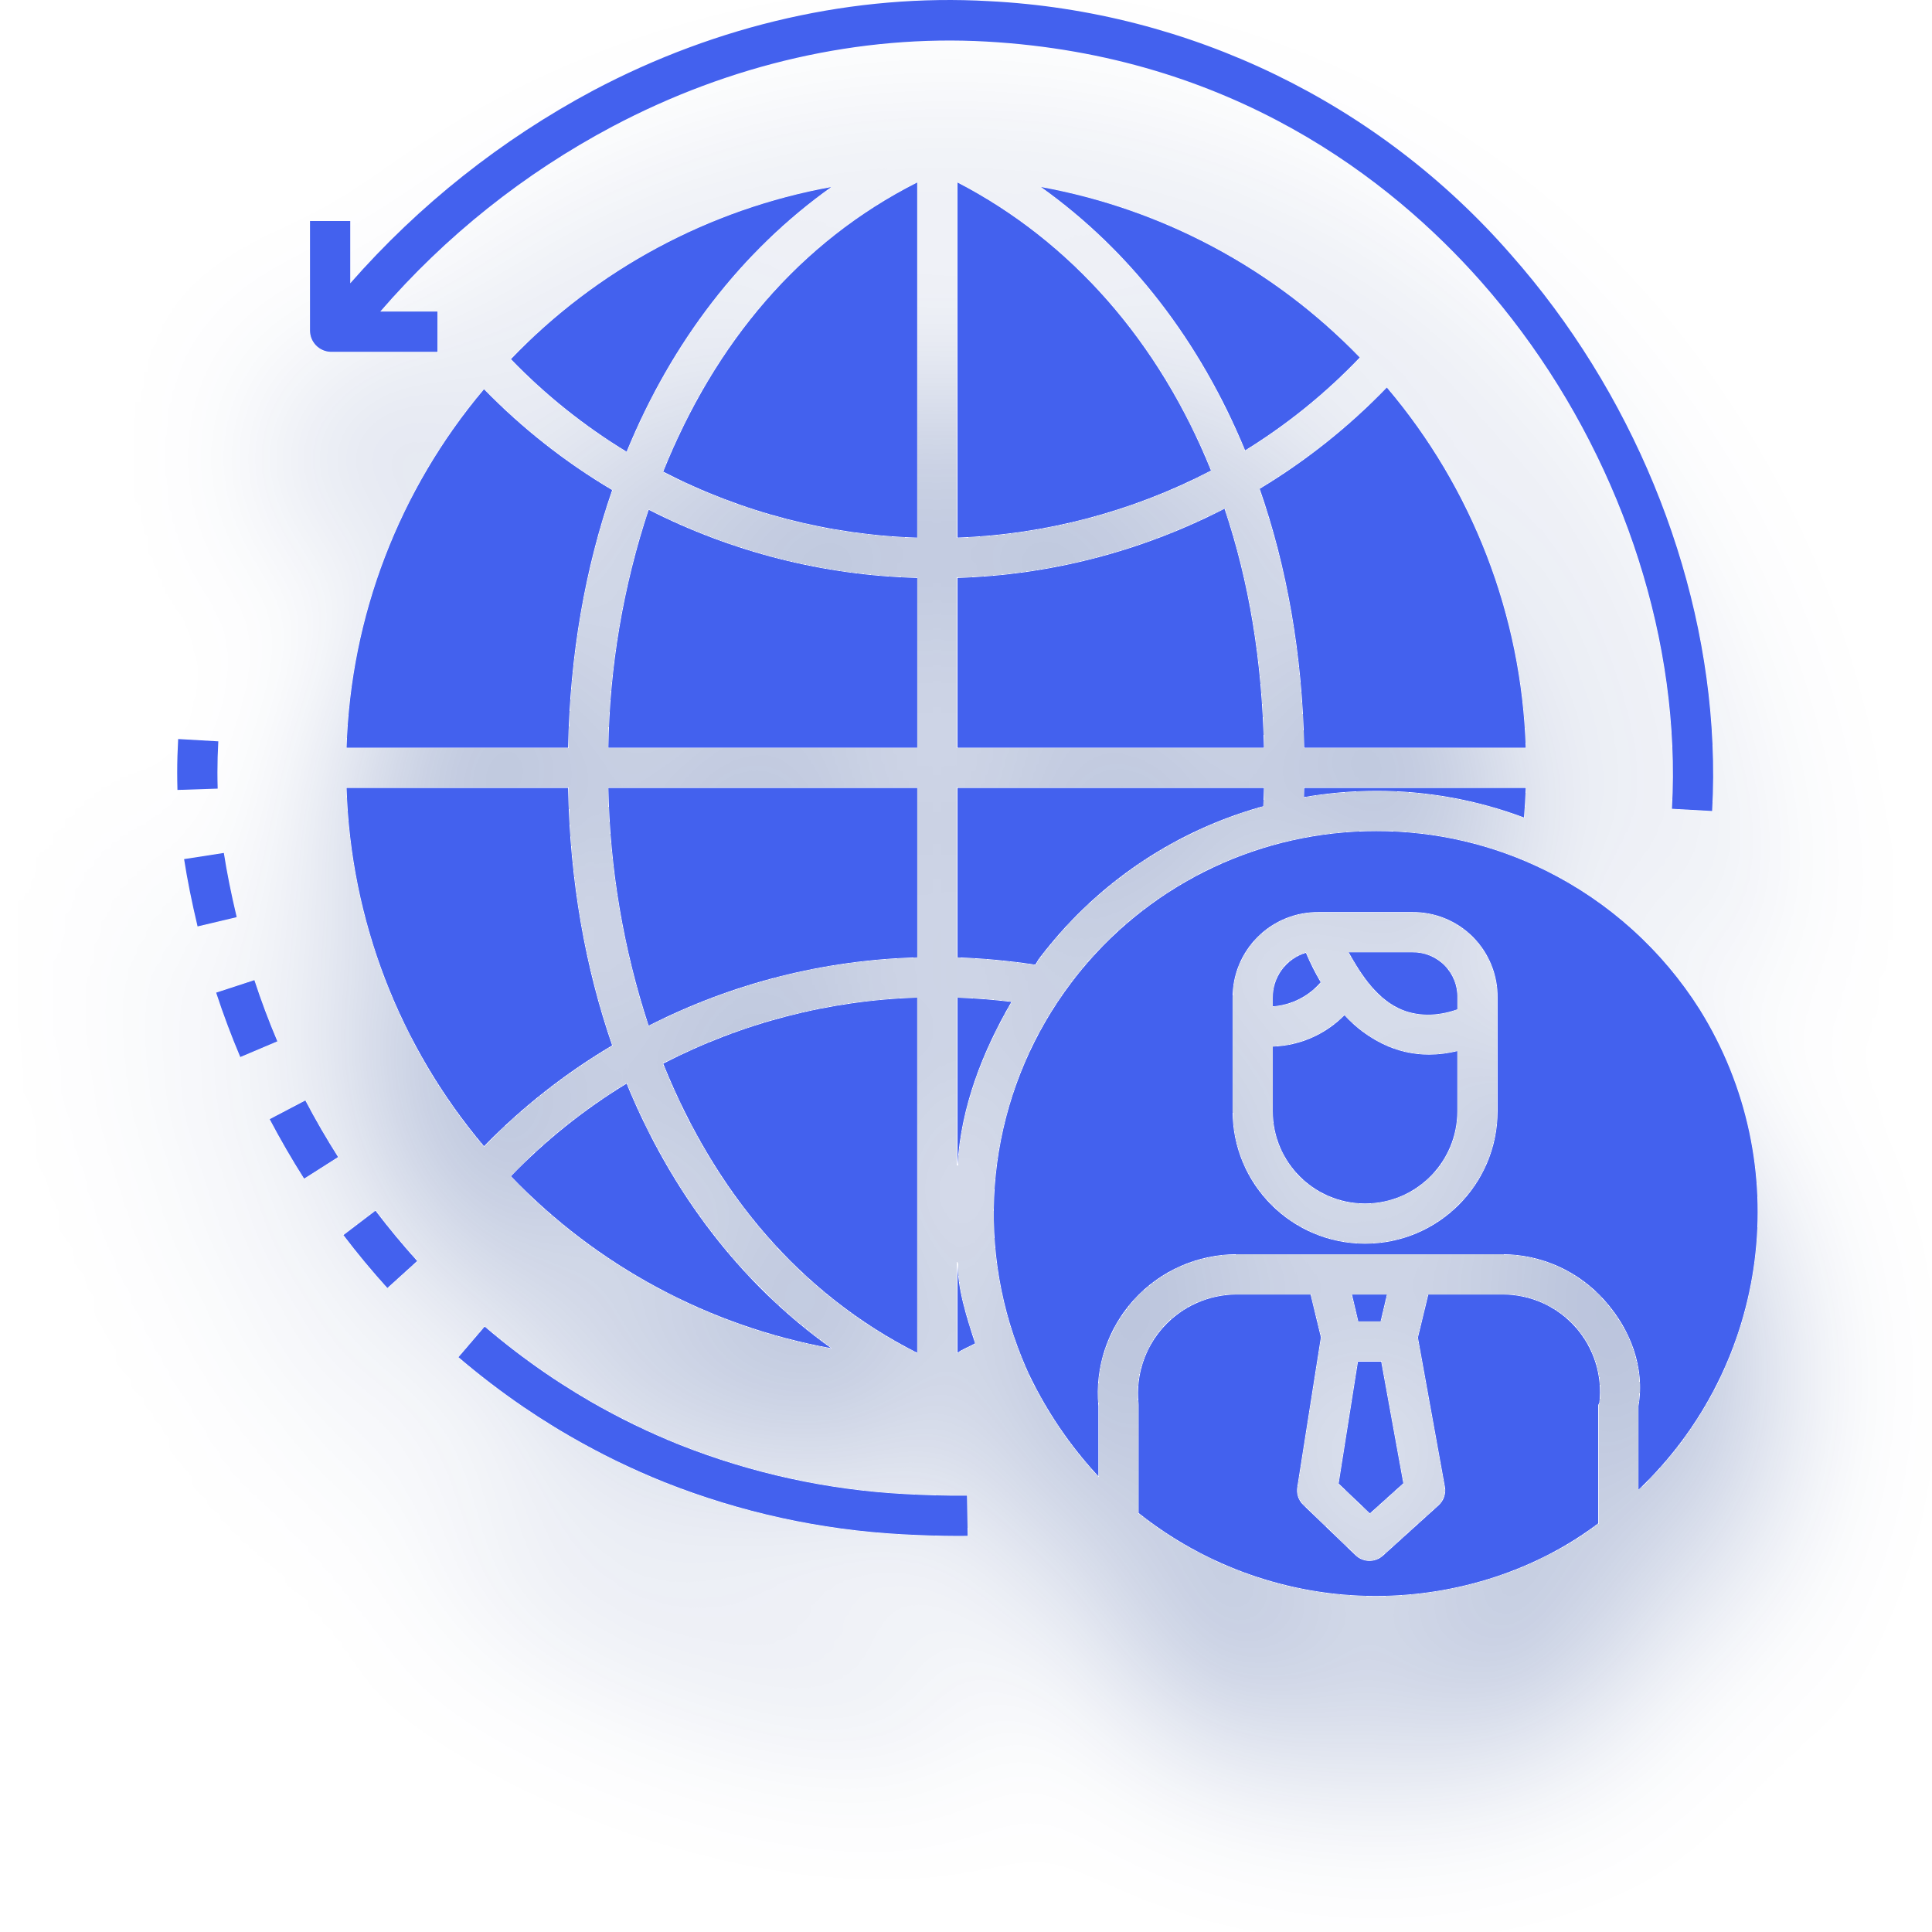
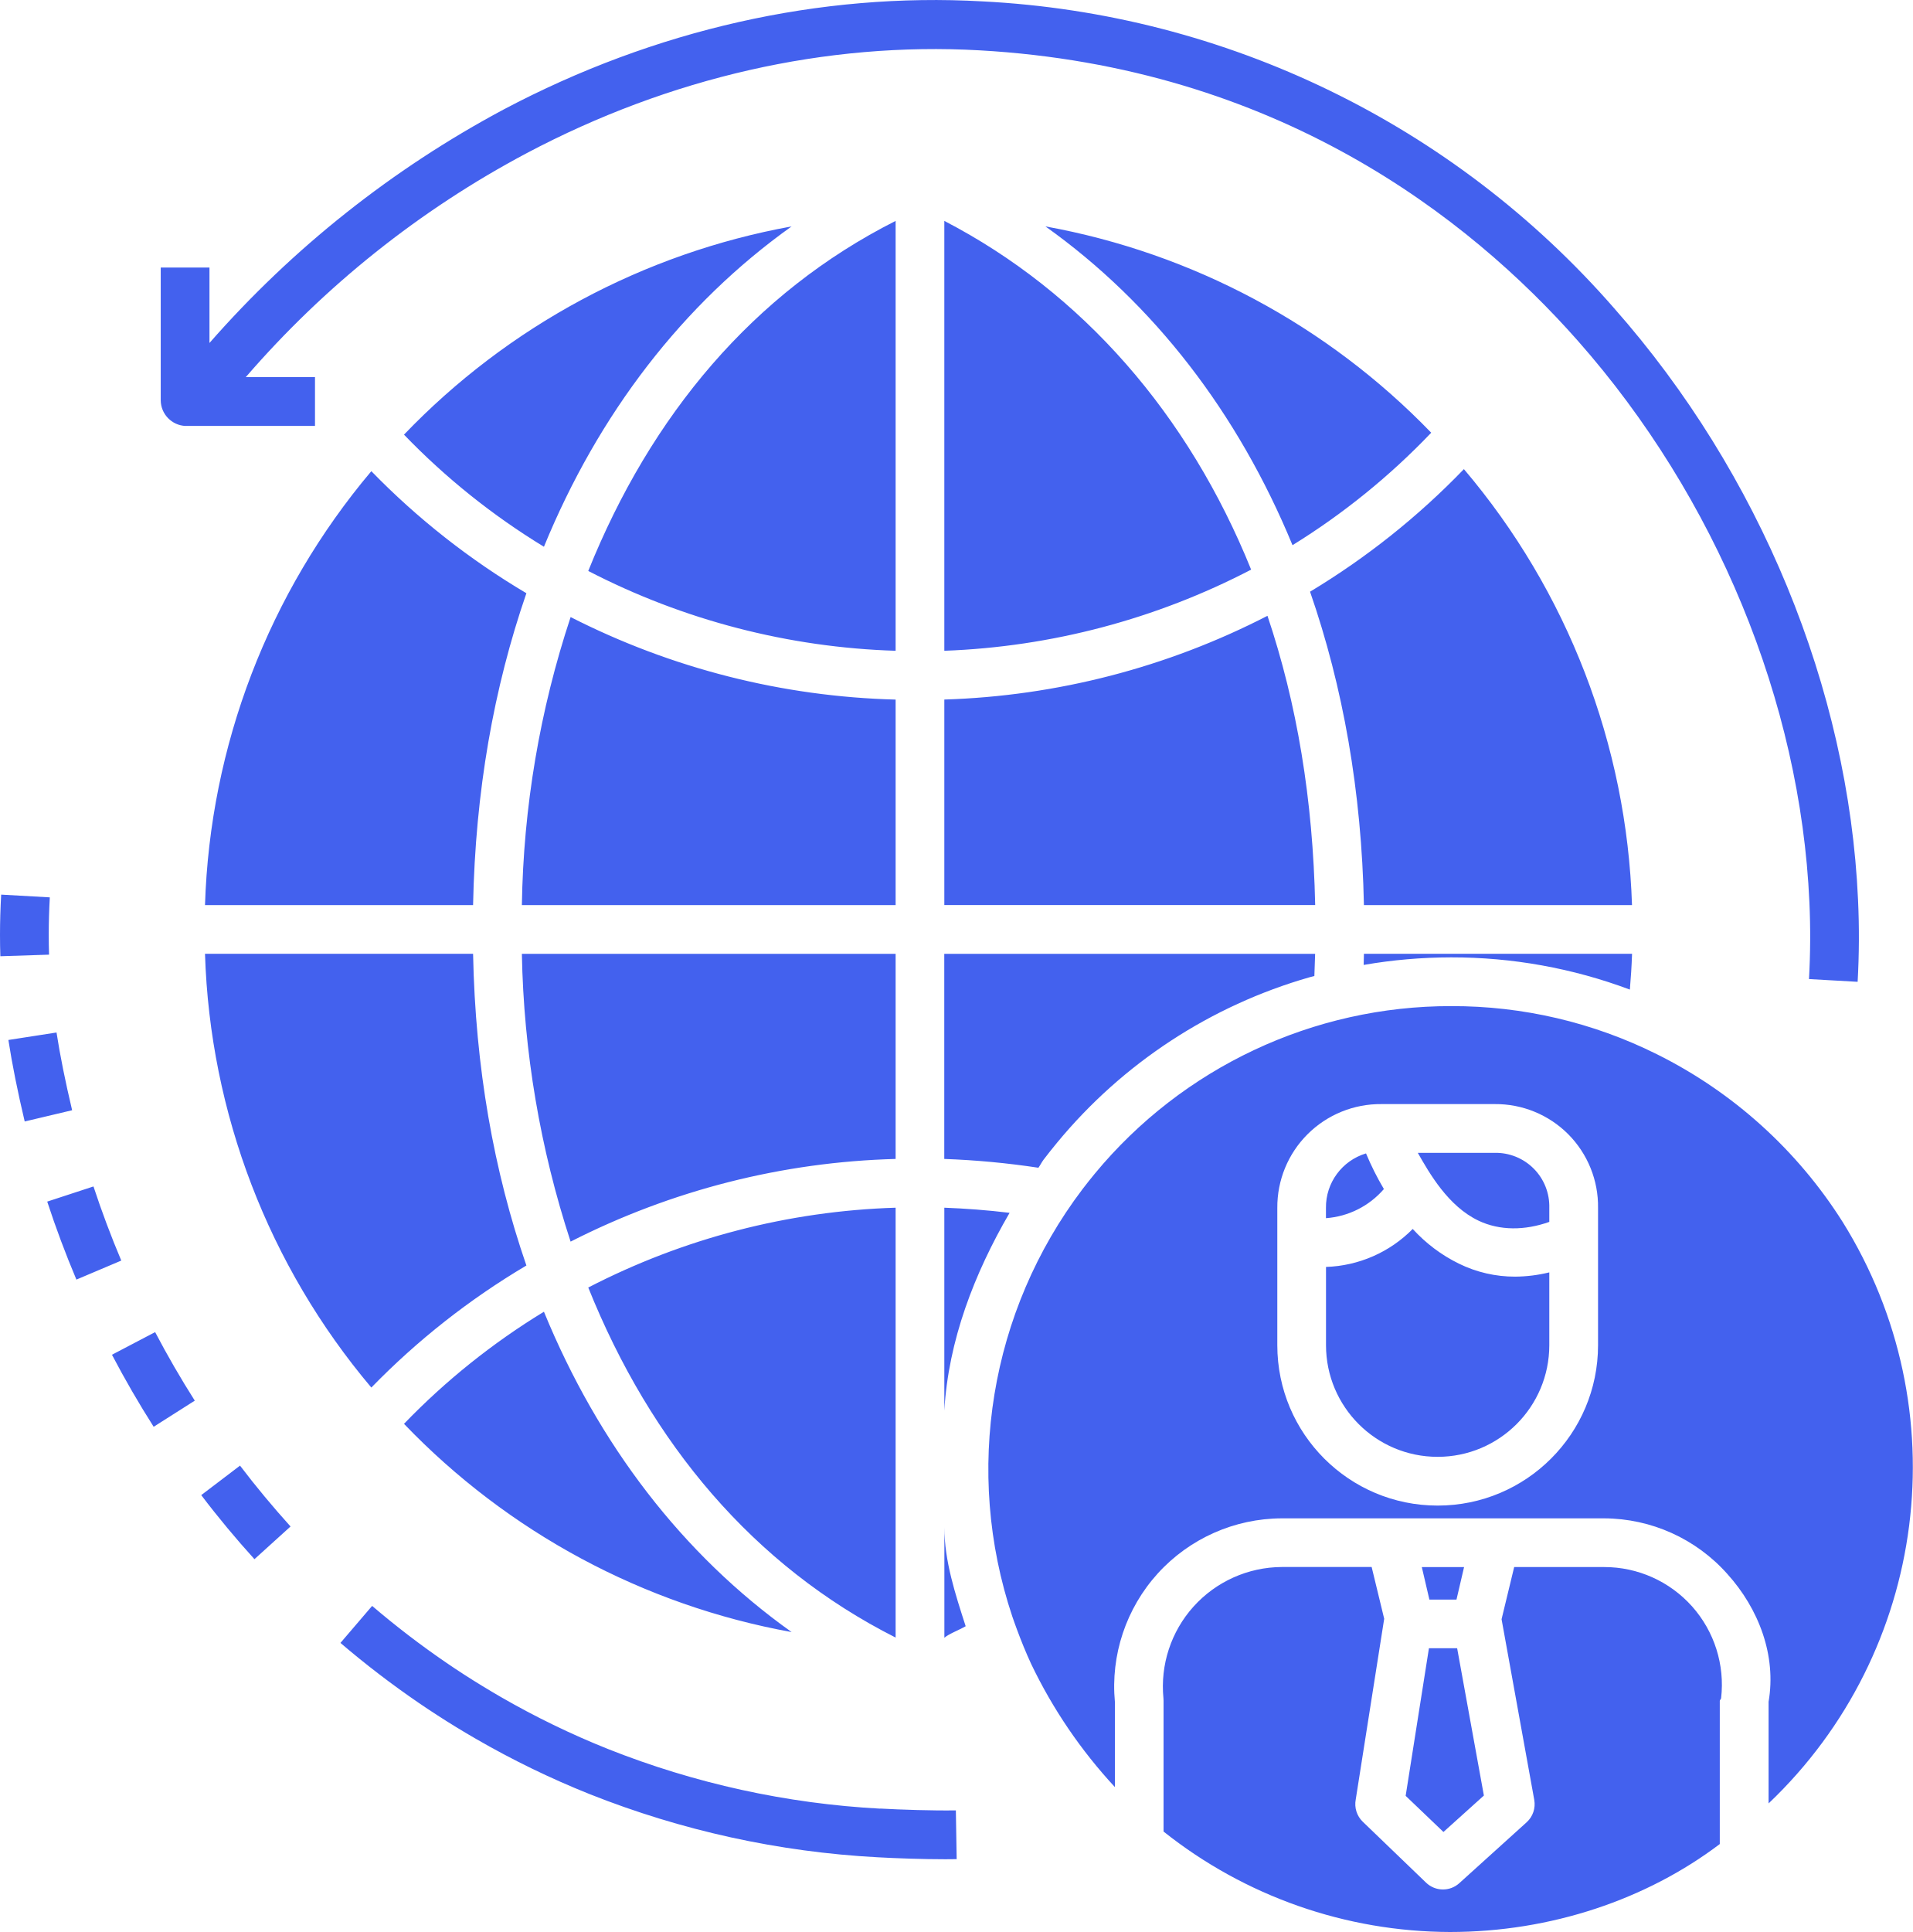
- <svg xmlns="http://www.w3.org/2000/svg" width="46" height="46" viewBox="0 0 46 46" fill="none">
-   <g filter="url(#filter0_d_8_743)">
-     <path d="M8.252 17.802H13.526C13.571 15.566 13.932 13.53 14.575 11.668C13.457 11.006 12.431 10.199 11.524 9.268C9.503 11.663 8.35 14.67 8.252 17.802Z" fill="#4361EE" />
-     <path d="M19.792 4.453C16.882 4.981 14.213 6.415 12.166 8.55C12.985 9.4 13.911 10.14 14.919 10.755C15.991 8.142 17.65 5.979 19.792 4.453Z" fill="#4361EE" />
-     <path d="M19.792 32.101C17.65 30.576 15.991 28.413 14.919 25.8C13.911 26.414 12.985 27.155 12.166 28.005C14.213 30.14 16.882 31.574 19.792 32.101Z" fill="#4361EE" />
-     <path d="M21.839 18.761H14.485C14.522 20.685 14.845 22.593 15.444 24.421C17.428 23.41 19.613 22.855 21.839 22.795V18.761Z" fill="#4361EE" />
-     <path d="M21.838 23.754C19.731 23.819 17.665 24.356 15.791 25.324C17.024 28.39 19.043 30.797 21.838 32.21V23.754Z" fill="#4361EE" />
-     <path d="M21.839 13.76C19.613 13.701 17.428 13.147 15.444 12.137C14.839 13.966 14.515 15.876 14.485 17.802H21.839V13.76Z" fill="#4361EE" />
-     <path d="M21.838 4.345C19.043 5.757 17.024 8.165 15.791 11.23C17.665 12.199 19.731 12.736 21.838 12.801V4.345Z" fill="#4361EE" />
-     <path d="M22.797 27.744C22.877 26.366 23.386 25.05 24.081 23.855C23.656 23.802 23.196 23.769 22.797 23.754V27.744Z" fill="#4361EE" />
-     <path d="M29.155 12.112C27.184 13.127 25.012 13.69 22.797 13.76V17.802H30.093C30.049 15.725 29.736 13.842 29.155 12.112Z" fill="#4361EE" />
-     <path d="M36.285 19.464C36.304 19.23 36.319 19 36.327 18.761H31.053C31.051 18.84 31.049 18.906 31.047 18.979C31.615 18.881 32.191 18.831 32.767 18.83C33.968 18.828 35.16 19.043 36.285 19.464Z" fill="#4361EE" />
-     <path d="M24.75 22.809C24.837 22.695 24.927 22.582 25.018 22.473C26.307 20.912 28.039 19.778 29.985 19.221C30.016 19.212 30.047 19.206 30.078 19.197C30.084 19.051 30.09 18.92 30.093 18.761H22.797V22.795C23.417 22.817 24.035 22.875 24.649 22.968C24.687 22.915 24.71 22.861 24.75 22.809Z" fill="#4361EE" />
-     <path d="M36.327 17.802C36.225 14.652 35.059 11.63 33.02 9.227C32.121 10.159 31.103 10.97 29.993 11.638C30.643 13.508 31.007 15.566 31.053 17.802H36.327Z" fill="#4361EE" />
-     <path d="M22.797 12.8C24.902 12.723 26.964 12.178 28.833 11.204C27.6 8.151 25.513 5.753 22.797 4.345V12.8Z" fill="#4361EE" />
-     <path d="M29.646 10.723C30.646 10.105 31.563 9.362 32.375 8.512C30.333 6.398 27.678 4.978 24.786 4.453C26.92 5.973 28.574 8.125 29.646 10.723Z" fill="#4361EE" />
-     <path d="M11.524 27.291C12.431 26.36 13.457 25.553 14.575 24.891C13.932 23.029 13.571 20.997 13.526 18.761H8.252C8.35 21.892 9.503 24.898 11.524 27.291Z" fill="#4361EE" />
-     <path d="M31.445 23.387C31.312 23.162 31.194 22.927 31.093 22.686C30.621 22.828 30.3 23.265 30.305 23.758V23.961C30.746 23.929 31.157 23.722 31.445 23.387Z" fill="#4361EE" />
-     <path d="M32.921 24.855C32.577 24.687 32.269 24.455 32.011 24.172C31.559 24.631 30.949 24.898 30.305 24.919V26.457C30.305 27.67 31.288 28.654 32.502 28.654C33.715 28.654 34.698 27.67 34.698 26.457V25.026C34.479 25.081 34.253 25.109 34.027 25.11C33.644 25.111 33.265 25.024 32.921 24.855Z" fill="#4361EE" />
-     <path d="M35.779 30.822H34.008L33.76 31.848L34.403 35.401C34.432 35.564 34.375 35.731 34.252 35.842L32.927 37.041C32.74 37.209 32.455 37.205 32.274 37.03L31.029 35.832C30.911 35.719 30.859 35.554 30.89 35.394L31.448 31.851C31.448 31.848 31.45 31.843 31.45 31.841L31.204 30.822H29.434C28.772 30.826 28.143 31.108 27.7 31.6C27.257 32.091 27.043 32.747 27.108 33.405C27.11 33.421 27.11 33.437 27.11 33.453V36.024C28.711 37.298 30.696 37.994 32.743 38C34.733 38 36.615 37.358 38.053 36.27V33.454C38.053 33.438 38.078 33.418 38.079 33.402C38.155 32.746 37.947 32.089 37.508 31.596C37.068 31.103 36.439 30.821 35.779 30.822Z" fill="#4361EE" />
-     <path d="M32.616 36.033L33.412 35.316L32.886 32.419H32.332L31.873 35.323L32.616 36.033Z" fill="#4361EE" />
-     <path d="M33.624 22.674H32.111C32.338 23.074 32.709 23.726 33.306 24.008C33.726 24.207 34.219 24.203 34.699 24.032V23.758C34.707 23.47 34.596 23.191 34.393 22.986C34.19 22.781 33.912 22.669 33.624 22.674Z" fill="#4361EE" />
-     <path d="M36.815 20.735C35.558 20.109 34.172 19.785 32.767 19.789C30.055 19.785 27.483 20.994 25.755 23.084C25.673 23.183 25.592 23.286 25.514 23.389C23.693 25.791 23.177 28.938 24.134 31.795C24.162 31.879 24.192 31.962 24.222 32.044C24.307 32.274 24.4 32.504 24.503 32.726C24.928 33.612 25.483 34.429 26.152 35.149V33.477C26.065 32.552 26.372 31.634 26.996 30.946C27.62 30.259 28.505 29.866 29.434 29.863H35.779C36.704 29.867 37.584 30.264 38.199 30.955C38.817 31.639 39.171 32.56 39.011 33.477V35.471C42.15 32.487 42.759 27.709 40.468 24.034C39.575 22.621 38.311 21.48 36.815 20.735ZM35.657 26.457C35.657 28.2 34.244 29.612 32.502 29.612C30.759 29.612 29.347 28.2 29.347 26.457V23.758C29.343 23.214 29.558 22.691 29.944 22.307C30.33 21.922 30.854 21.71 31.399 21.716H33.623C34.166 21.71 34.688 21.924 35.071 22.308C35.453 22.693 35.665 23.216 35.657 23.758V26.457Z" fill="#4361EE" />
-     <path d="M32.872 31.461L33.022 30.822H32.19L32.34 31.461H32.872Z" fill="#4361EE" />
-     <path d="M22.797 32.212C22.877 32.139 23.078 32.063 23.216 31.985C23.012 31.351 22.797 30.701 22.797 30.039V32.212Z" fill="#4361EE" />
-     <path d="M5.177 18.39C5.177 18.15 5.184 17.901 5.198 17.651L4.242 17.596C4.227 17.865 4.219 18.132 4.219 18.39C4.219 18.528 4.221 18.669 4.225 18.808L5.183 18.777C5.179 18.649 5.177 18.518 5.177 18.39Z" fill="#4361EE" />
-     <path d="M6.057 23.336L5.146 23.634C5.315 24.149 5.508 24.665 5.721 25.168L6.604 24.794C6.401 24.316 6.217 23.826 6.057 23.336Z" fill="#4361EE" />
-     <path d="M5.33 20.308L4.383 20.455C4.458 20.939 4.563 21.463 4.704 22.058L5.636 21.837C5.501 21.267 5.401 20.767 5.33 20.308Z" fill="#4361EE" />
-     <path d="M8.177 29.407C8.507 29.841 8.859 30.265 9.223 30.667L9.933 30.024C9.588 29.642 9.254 29.239 8.939 28.826L8.177 29.407Z" fill="#4361EE" />
-     <path d="M6.421 26.647C6.674 27.128 6.95 27.605 7.241 28.063L8.05 27.549C7.773 27.113 7.51 26.66 7.27 26.201L6.421 26.647Z" fill="#4361EE" />
-     <path d="M21.536 35.573C19.697 35.475 17.887 35.078 16.175 34.399C15.448 34.107 14.742 33.764 14.063 33.373C13.822 33.233 13.58 33.085 13.345 32.933C13.229 32.858 13.113 32.781 12.999 32.703C12.493 32.357 12.006 31.984 11.54 31.585L10.916 32.314C11.409 32.735 11.923 33.129 12.458 33.495C12.578 33.576 12.701 33.658 12.824 33.738C13.072 33.898 13.328 34.055 13.584 34.202C14.302 34.617 15.049 34.98 15.819 35.289C17.627 36.007 19.539 36.426 21.481 36.53C21.851 36.551 22.378 36.57 22.82 36.57C22.896 36.57 22.97 36.569 23.04 36.568L23.024 35.61C22.573 35.617 21.952 35.597 21.536 35.573Z" fill="#4361EE" />
-     <path d="M7.868 8.377H10.416V7.418H9.054C10.607 5.62 12.481 4.127 14.58 3.013C17.394 1.523 20.476 0.82 23.491 0.99C29.335 1.32 33.115 4.276 35.258 6.699C37.979 9.779 39.641 13.804 39.816 17.744C39.839 18.248 39.836 18.753 39.808 19.257L40.765 19.31C40.795 18.774 40.798 18.237 40.773 17.7C40.588 13.545 38.84 9.303 35.975 6.062C32.822 2.447 28.335 0.269 23.544 0.027C20.355 -0.154 17.096 0.582 14.127 2.153C11.937 3.323 9.976 4.879 8.339 6.746V5.262H7.381V7.872C7.382 8.144 7.597 8.365 7.868 8.377Z" fill="#4361EE" />
-   </g>
+ <svg xmlns="http://www.w3.org/2000/svg" id="Layer_1" data-name="Layer 1" viewBox="0 0 37.631 38">
  <defs>
-     <filter id="filter0_d_8_743" x="0" y="0" width="46" height="46" filterUnits="userSpaceOnUse" color-interpolation-filters="sRGB">
-       <feFlood flood-opacity="0" result="BackgroundImageFix" />
-       <feColorMatrix in="SourceAlpha" type="matrix" values="0 0 0 0 0 0 0 0 0 0 0 0 0 0 0 0 0 0 127 0" result="hardAlpha" />
-       <feOffset dy="4" />
-       <feGaussianBlur stdDeviation="2" />
-       <feComposite in2="hardAlpha" operator="out" />
-       <feColorMatrix type="matrix" values="0 0 0 0 0 0 0 0 0 0.141 0 0 0 0 0.49 0 0 0 0.3 0" />
-       <feBlend mode="normal" in2="BackgroundImageFix" result="effect1_dropShadow_8_743" />
-       <feBlend mode="normal" in="SourceGraphic" in2="effect1_dropShadow_8_743" result="shape" />
-     </filter>
+     <style>
+       .cls-1 {
+         fill: #4361ee;
+       }
+     </style>
  </defs>
+   <path class="cls-1" d="M7.306,9.268c.906,.931,1.932,1.738,3.05,2.4-.643,1.862-1.004,3.897-1.049,6.134H4.033c.098-3.132,1.251-6.139,3.272-8.534ZM15.574,4.453c-2.91,.528-5.579,1.961-7.626,4.096,.819,.85,1.745,1.591,2.753,2.205,1.072-2.613,2.731-4.775,4.873-6.301Zm-4.873,21.347c-1.008,.614-1.934,1.355-2.753,2.205,2.047,2.135,4.716,3.569,7.626,4.096-2.143-1.525-3.801-3.688-4.873-6.301Zm.525-1.379c1.984-1.011,4.168-1.567,6.394-1.626v-4.034h-7.353c.036,1.924,.36,3.832,.959,5.661Zm6.394-.667c-2.108,.065-4.174,.602-6.047,1.57,1.232,3.065,3.251,5.473,6.047,6.885v-8.456Zm-0-9.994c-2.226-.058-4.41-.612-6.394-1.623-.606,1.828-.929,3.739-.959,5.665h7.353v-4.042Zm0-9.415c-2.796,1.412-4.814,3.82-6.047,6.885,1.873,.969,3.939,1.505,6.047,1.57V4.345Zm.958,23.399c.08-1.378,.589-2.694,1.284-3.889-.425-.053-.885-.086-1.284-.101v3.99Zm6.358-15.632c-1.971,1.015-4.143,1.578-6.358,1.647v4.042h7.296c-.044-2.077-.357-3.96-.939-5.69Zm7.129,7.352c.02-.235,.035-.464,.043-.704h-5.275c-.001,.08-.003,.145-.005,.219,.568-.099,1.143-.148,1.72-.149,1.201-.002,2.392,.213,3.517,.634Zm-11.534,3.345c.087-.114,.177-.227,.267-.336,1.289-1.561,3.021-2.695,4.967-3.252,.031-.009,.062-.015,.093-.024,.006-.146,.011-.276,.015-.436h-7.296v4.034c.62,.022,1.238,.08,1.852,.173,.039-.053,.062-.106,.102-.159Zm11.576-5.007c-.102-3.15-1.267-6.172-3.307-8.575-.899,.933-1.917,1.743-3.027,2.411,.65,1.871,1.014,3.928,1.06,6.164h5.274Zm-13.529-5.002c2.106-.077,4.167-.623,6.036-1.596-1.233-3.053-3.32-5.451-6.036-6.859V12.8Zm6.85-2.077c1-.618,1.917-1.361,2.729-2.212-2.042-2.114-4.697-3.534-7.59-4.058,2.135,1.52,3.789,3.671,4.861,6.27ZM7.306,27.291c.906-.931,1.932-1.738,3.05-2.4-.643-1.862-1.004-3.894-1.049-6.131H4.033c.098,3.131,1.251,6.137,3.272,8.531Zm19.568-4.605c-.472,.142-.794,.579-.788,1.072v.202c.441-.032,.851-.238,1.14-.573-.134-.225-.251-.46-.352-.701Zm1.829,2.169c-.344-.168-.652-.4-.91-.683-.452,.459-1.063,.726-1.706,.747v1.538c0,1.213,.983,2.197,2.196,2.197,1.213,0,2.197-.983,2.197-2.197v-1.431c-.22,.054-.445,.082-.671,.084-.383,.001-.762-.086-1.106-.255Zm2.857,5.967h-1.771l-.248,1.026,.643,3.553c.029,.163-.027,.33-.15,.441l-1.325,1.198c-.187,.169-.472,.164-.654-.011l-1.245-1.198c-.117-.113-.169-.278-.138-.438l.558-3.543,.002-.01-.247-1.019h-1.77c-.661,.004-1.291,.286-1.734,.778-.443,.492-.657,1.147-.592,1.806,.002,.016,.002,.032,.002,.048v2.571c1.601,1.274,3.586,1.97,5.633,1.976,1.99,0,3.873-.642,5.31-1.73v-2.816c0-.016,.024-.035,.026-.052,.076-.656-.132-1.313-.571-1.806-.44-.493-1.069-.775-1.729-.774Zm-3.163,5.211l.796-.717-.526-2.897h-.555l-.458,2.903,.743,.71Zm.69-12.024c.42,.199,.913,.195,1.393,.024v-.274c.008-.288-.102-.568-.305-.772-.203-.205-.481-.318-.77-.312h-1.512c.227,.399,.597,1.051,1.195,1.334Zm5.706,9.469c.16-.917-.194-1.838-.812-2.522-.615-.691-1.495-1.088-2.42-1.092h-6.345c-.928,.003-1.813,.396-2.438,1.083-.624,.688-.931,1.606-.844,2.531v1.672c-.668-.72-1.224-1.537-1.648-2.423-.103-.223-.196-.452-.281-.682-.03-.083-.061-.166-.089-.249-.957-2.858-.44-6.004,1.38-8.406,.079-.103,.16-.206,.242-.305,1.728-2.091,4.3-3.3,7.012-3.296,1.405-.004,2.791,.32,4.048,.947,1.496,.744,2.76,1.885,3.653,3.298,2.291,3.675,1.682,8.454-1.457,11.437v-1.994Zm-3.354-9.719c.008-.542-.204-1.065-.586-1.45-.383-.384-.904-.598-1.447-.593h-2.225c-.545-.006-1.069,.207-1.455,.591-.386,.384-.601,.907-.597,1.452v2.699c0,1.743,1.412,3.155,3.155,3.155,1.742,0,3.155-1.413,3.155-3.155v-2.699Zm-2.785,7.703l.149-.639h-.831l.149,.639h.532Zm-10.075,.751c.08-.073,.281-.148,.419-.227-.204-.633-.419-1.284-.419-1.946v2.173ZM.959,18.39c0-.241,.007-.489,.021-.74l-.957-.054c-.015,.268-.023,.535-.023,.794,0,.138,.002,.279,.007,.418l.958-.031c-.004-.129-.006-.259-.006-.387Zm.88,4.946l-.91,.298c.168,.515,.362,1.031,.574,1.534l.883-.374c-.202-.478-.386-.969-.547-1.458Zm-.727-3.028l-.947,.147c.075,.483,.18,1.008,.321,1.603l.933-.221c-.135-.57-.236-1.07-.307-1.529Zm2.847,9.099c.33,.435,.683,.859,1.047,1.26l.71-.643c-.345-.382-.68-.784-.994-1.197l-.763,.58Zm-1.756-2.76c.253,.482,.529,.959,.82,1.416l.809-.514c-.277-.436-.54-.89-.78-1.348l-.849,.445Zm15.115,8.927c-1.839-.098-3.65-.495-5.361-1.175-.728-.291-1.433-.634-2.112-1.026-.241-.14-.483-.287-.718-.439-.117-.075-.232-.152-.346-.23-.506-.346-.993-.719-1.46-1.118l-.623,.728c.492,.421,1.007,.815,1.542,1.181,.12,.082,.243,.164,.366,.243,.248,.161,.504,.317,.759,.464,.718,.415,1.465,.778,2.235,1.086,1.808,.718,3.72,1.138,5.662,1.242,.37,.021,.897,.039,1.338,.039,.076,0,.151-0,.221-.002l-.016-.959c-.451,.007-1.072-.013-1.488-.036ZM3.649,8.377h2.548v-.959h-1.362c1.554-1.798,3.427-3.291,5.526-4.405,2.814-1.49,5.896-2.193,8.91-2.023,5.845,.33,9.625,3.285,11.767,5.709,2.721,3.08,4.383,7.105,4.559,11.045,.023,.504,.02,1.009-.008,1.513l.957,.054c.03-.536,.033-1.074,.008-1.61-.185-4.155-1.934-8.397-4.798-11.638C28.603,2.447,24.117,.269,19.326,.027c-3.189-.18-6.448,.555-9.417,2.126-2.19,1.17-4.151,2.725-5.788,4.593v-1.484h-.959v2.611c.002,.271,.216,.493,.487,.505Z" />
</svg>
